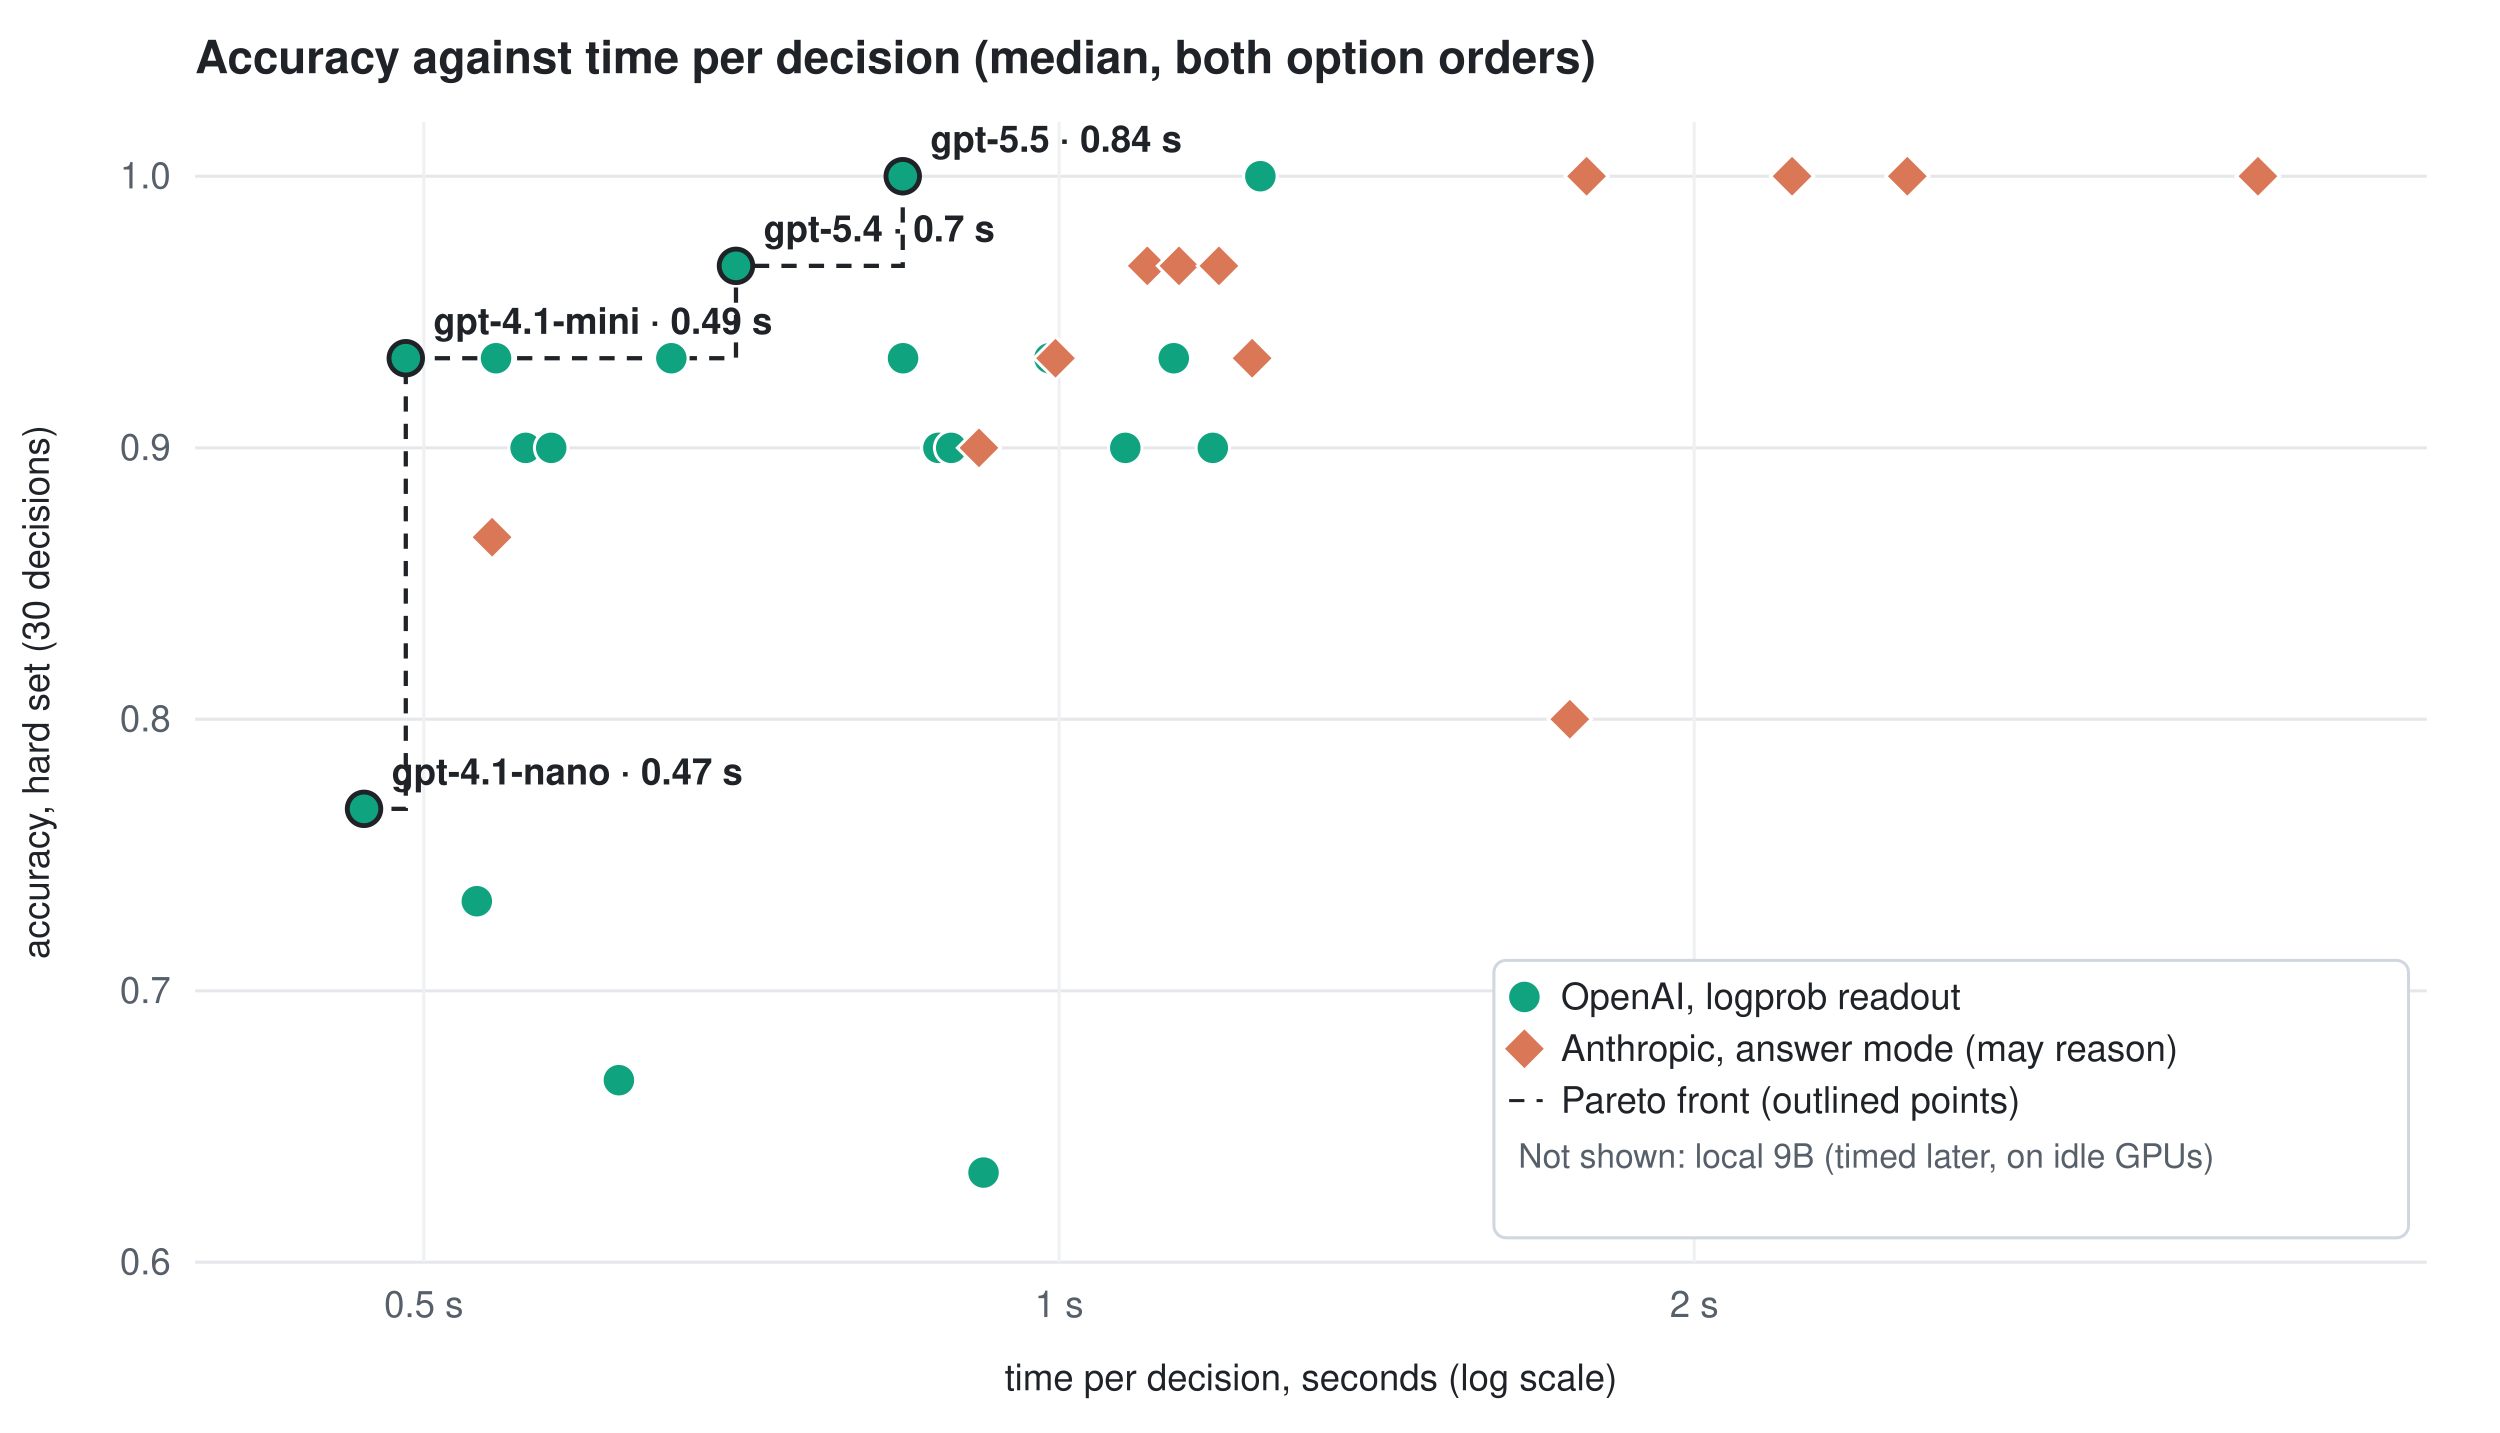
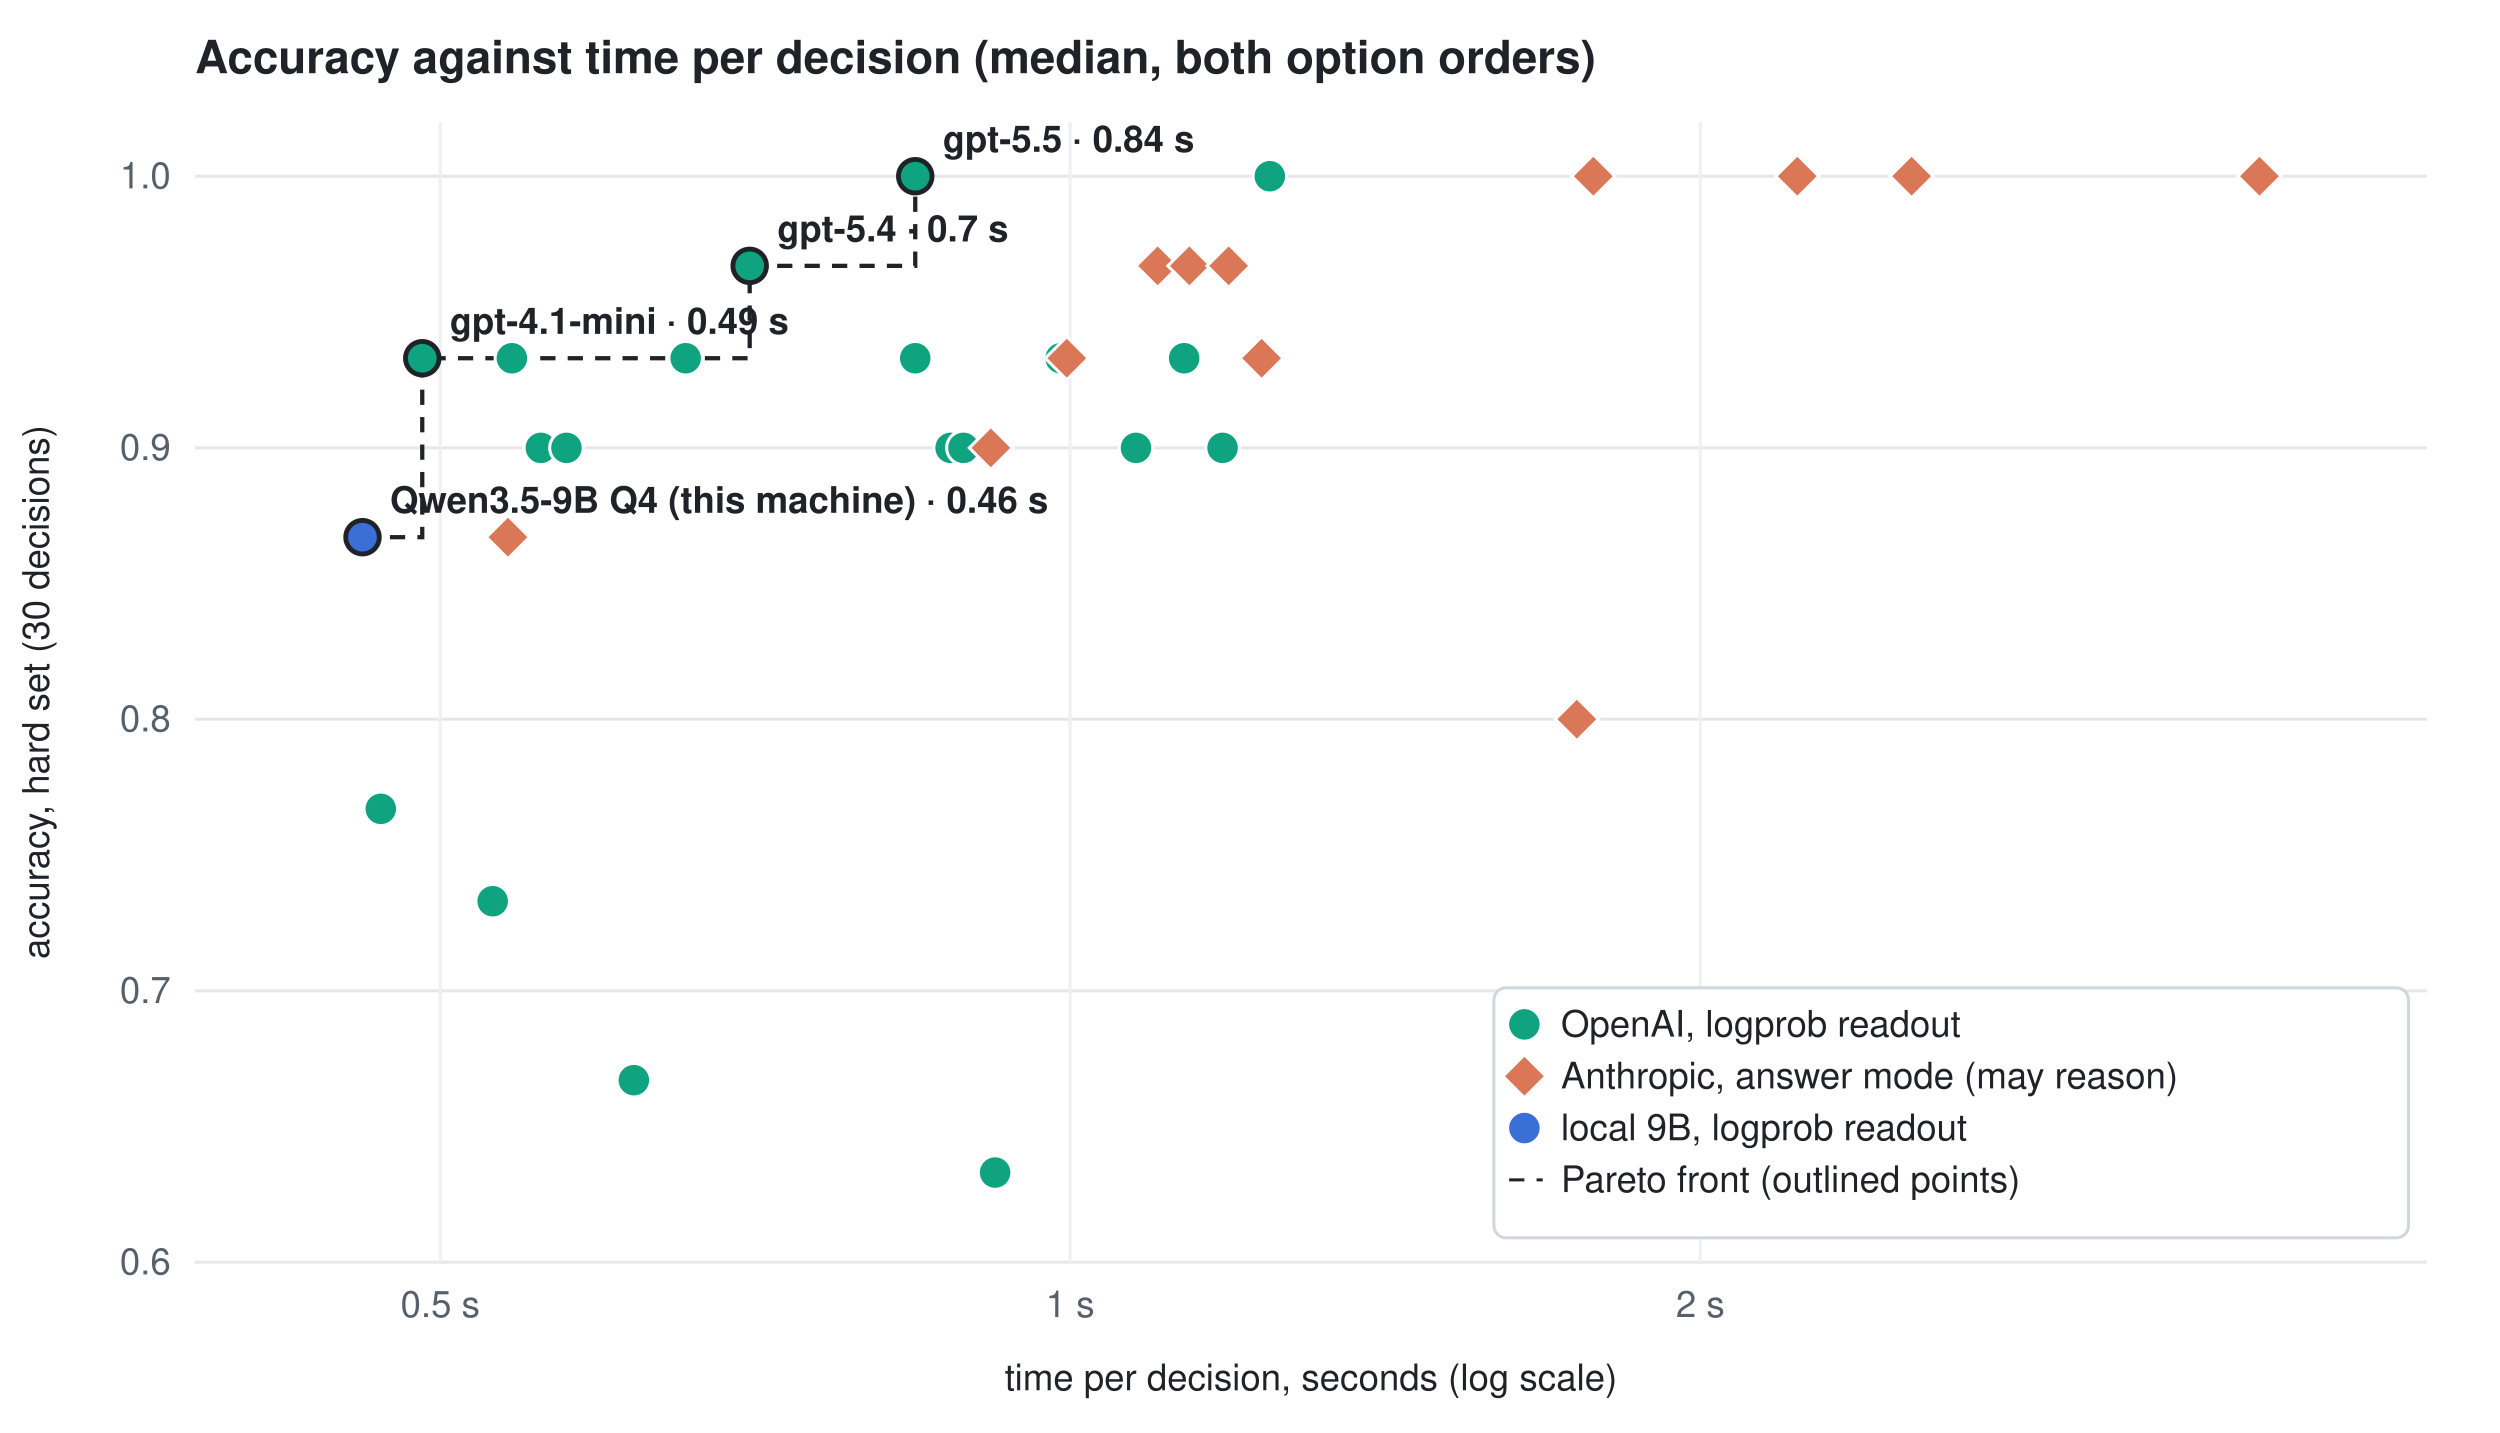
<svg xmlns="http://www.w3.org/2000/svg" width="820" height="470" viewBox="0 0 820 470" font-family="-apple-system, Segoe UI, Helvetica, Arial, sans-serif" font-size="12">
  <rect width="820" height="470" fill="#ffffff" />
  <text x="64" y="24" font-size="15" font-weight="600" fill="#1f2328">Accuracy against time per decision (median, both option orders)</text>
  <line x1="64" x2="796" y1="414.0" y2="414.0" stroke="#e5e7eb" />
  <text x="56" y="418.0" text-anchor="end" fill="#57606a">0.6</text>
  <line x1="64" x2="796" y1="325.0" y2="325.0" stroke="#e5e7eb" />
  <text x="56" y="329.0" text-anchor="end" fill="#57606a">0.7</text>
  <line x1="64" x2="796" y1="235.9" y2="235.9" stroke="#e5e7eb" />
  <text x="56" y="239.9" text-anchor="end" fill="#57606a">0.8</text>
  <line x1="64" x2="796" y1="146.9" y2="146.9" stroke="#e5e7eb" />
  <text x="56" y="150.9" text-anchor="end" fill="#57606a">0.9</text>
  <line x1="64" x2="796" y1="57.8" y2="57.8" stroke="#e5e7eb" />
  <text x="56" y="61.8" text-anchor="end" fill="#57606a">1.0</text>
-   <line x1="139.0" x2="139.0" y1="40" y2="414" stroke="#eef0f2" />
-   <text x="139.0" y="432" text-anchor="middle" fill="#57606a">0.5 s</text>
-   <line x1="347.4" x2="347.4" y1="40" y2="414" stroke="#eef0f2" />
-   <text x="347.4" y="432" text-anchor="middle" fill="#57606a">1 s</text>
-   <line x1="555.7" x2="555.7" y1="40" y2="414" stroke="#eef0f2" />
-   <text x="555.7" y="432" text-anchor="middle" fill="#57606a">2 s</text>
+   <line x1="144.4" x2="144.4" y1="40" y2="414" stroke="#eef0f2" />
+   <text x="144.4" y="432" text-anchor="middle" fill="#57606a">0.5 s</text>
+   <line x1="351.0" x2="351.0" y1="40" y2="414" stroke="#eef0f2" />
+   <text x="351.0" y="432" text-anchor="middle" fill="#57606a">1 s</text>
+   <line x1="557.7" x2="557.7" y1="40" y2="414" stroke="#eef0f2" />
+   <text x="557.7" y="432" text-anchor="middle" fill="#57606a">2 s</text>
  <text x="430.0" y="456" text-anchor="middle" fill="#1f2328">time per decision, seconds (log scale)</text>
  <text transform="translate(16,227.0) rotate(-90)" text-anchor="middle" fill="#1f2328">accuracy, hard set (30 decisions)</text>
-   <path d="M119.4,265.3 L133.1,265.3 L133.1,117.5 L241.4,117.5 L241.4,87.2 L296.1,87.2 L296.1,57.8" fill="none" stroke="#1f2328" stroke-width="1.4" stroke-dasharray="5 4" />
-   <circle cx="413.4" cy="57.8" r="5.5" fill="#10a37f" stroke="#ffffff" stroke-width="1" />
-   <rect x="515.4" y="52.8" width="10" height="10" transform="rotate(45 520.4 57.8)" fill="#d97757" stroke="#ffffff" stroke-width="1" />
-   <rect x="582.8" y="52.8" width="10" height="10" transform="rotate(45 587.8 57.8)" fill="#d97757" stroke="#ffffff" stroke-width="1" />
-   <rect x="620.6" y="52.8" width="10" height="10" transform="rotate(45 625.6 57.8)" fill="#d97757" stroke="#ffffff" stroke-width="1" />
-   <rect x="735.6" y="52.8" width="10" height="10" transform="rotate(45 740.6 57.8)" fill="#d97757" stroke="#ffffff" stroke-width="1" />
-   <rect x="371.3" y="82.2" width="10" height="10" transform="rotate(45 376.3 87.2)" fill="#d97757" stroke="#ffffff" stroke-width="1" />
-   <rect x="381.7" y="82.2" width="10" height="10" transform="rotate(45 386.7 87.2)" fill="#d97757" stroke="#ffffff" stroke-width="1" />
-   <rect x="394.8" y="82.2" width="10" height="10" transform="rotate(45 399.8 87.2)" fill="#d97757" stroke="#ffffff" stroke-width="1" />
-   <circle cx="162.7" cy="117.5" r="5.5" fill="#10a37f" stroke="#ffffff" stroke-width="1" />
-   <circle cx="220.2" cy="117.5" r="5.5" fill="#10a37f" stroke="#ffffff" stroke-width="1" />
-   <circle cx="296.2" cy="117.5" r="5.5" fill="#10a37f" stroke="#ffffff" stroke-width="1" />
-   <circle cx="344.2" cy="117.5" r="5.5" fill="#10a37f" stroke="#ffffff" stroke-width="1" />
-   <rect x="341.2" y="112.5" width="10" height="10" transform="rotate(45 346.2 117.5)" fill="#d97757" stroke="#ffffff" stroke-width="1" />
-   <circle cx="385.0" cy="117.5" r="5.5" fill="#10a37f" stroke="#ffffff" stroke-width="1" />
-   <rect x="405.7" y="112.5" width="10" height="10" transform="rotate(45 410.7 117.5)" fill="#d97757" stroke="#ffffff" stroke-width="1" />
-   <circle cx="172.4" cy="146.9" r="5.5" fill="#10a37f" stroke="#ffffff" stroke-width="1" />
-   <circle cx="180.8" cy="146.9" r="5.5" fill="#10a37f" stroke="#ffffff" stroke-width="1" />
-   <circle cx="307.8" cy="146.9" r="5.5" fill="#10a37f" stroke="#ffffff" stroke-width="1" />
-   <circle cx="312.0" cy="146.9" r="5.5" fill="#10a37f" stroke="#ffffff" stroke-width="1" />
-   <rect x="316.1" y="141.9" width="10" height="10" transform="rotate(45 321.1 146.9)" fill="#d97757" stroke="#ffffff" stroke-width="1" />
-   <circle cx="369.1" cy="146.9" r="5.5" fill="#10a37f" stroke="#ffffff" stroke-width="1" />
-   <circle cx="397.8" cy="146.9" r="5.5" fill="#10a37f" stroke="#ffffff" stroke-width="1" />
-   <rect x="156.4" y="171.2" width="10" height="10" transform="rotate(45 161.4 176.2)" fill="#d97757" stroke="#ffffff" stroke-width="1" />
-   <rect x="509.9" y="230.9" width="10" height="10" transform="rotate(45 514.9 235.9)" fill="#d97757" stroke="#ffffff" stroke-width="1" />
-   <circle cx="156.4" cy="295.6" r="5.5" fill="#10a37f" stroke="#ffffff" stroke-width="1" />
-   <circle cx="203.0" cy="354.3" r="5.5" fill="#10a37f" stroke="#ffffff" stroke-width="1" />
-   <circle cx="322.6" cy="384.6" r="5.5" fill="#10a37f" stroke="#ffffff" stroke-width="1" />
-   <circle cx="296.1" cy="57.8" r="5.5" fill="#10a37f" stroke="#1f2328" stroke-width="1.6" />
-   <circle cx="241.4" cy="87.2" r="5.5" fill="#10a37f" stroke="#1f2328" stroke-width="1.6" />
-   <circle cx="133.1" cy="117.5" r="5.5" fill="#10a37f" stroke="#1f2328" stroke-width="1.6" />
-   <circle cx="119.4" cy="265.3" r="5.5" fill="#10a37f" stroke="#1f2328" stroke-width="1.6" />
-   <text x="128.4" y="257.3" text-anchor="start" fill="#1f2328" font-weight="600">gpt-4.1-nano · 0.47 s</text>
-   <text x="142.1" y="109.5" text-anchor="start" fill="#1f2328" font-weight="600">gpt-4.1-mini · 0.49 s</text>
-   <text x="250.4" y="79.2" text-anchor="start" fill="#1f2328" font-weight="600">gpt-5.4 · 0.7 s</text>
-   <text x="305.1" y="49.8" text-anchor="start" fill="#1f2328" font-weight="600">gpt-5.5 · 0.84 s</text>
-   <rect x="490" y="315" width="300" height="91" fill="#ffffff" stroke="#d0d7de" rx="4" />
-   <circle cx="500" cy="327" r="5" fill="#10a37f" />
-   <text x="512" y="331" fill="#1f2328">OpenAI, logprob readout</text>
-   <rect x="495.5" y="339.5" width="9" height="9" transform="rotate(45 500 344)" fill="#d97757" />
-   <text x="512" y="348" fill="#1f2328">Anthropic, answer mode (may reason)</text>
-   <path d="M495,361 L506,361" stroke="#1f2328" stroke-dasharray="5 4" />
-   <text x="512" y="365" fill="#1f2328">Pareto front (outlined points)</text>
-   <text x="498" y="383" fill="#57606a" font-size="11">Not shown: local 9B (timed later, on idle GPUs)</text>
+   <path d="M118.9,176.2 L138.5,176.2 L138.5,117.5 L245.9,117.5 L245.9,87.2 L300.2,87.2 L300.2,57.8" fill="none" stroke="#1f2328" stroke-width="1.4" stroke-dasharray="5 4" />
+   <circle cx="416.5" cy="57.8" r="5.5" fill="#10a37f" stroke="#ffffff" stroke-width="1" />
+   <rect x="517.6" y="52.8" width="10" height="10" transform="rotate(45 522.6 57.8)" fill="#d97757" stroke="#ffffff" stroke-width="1" />
+   <rect x="584.5" y="52.8" width="10" height="10" transform="rotate(45 589.5 57.8)" fill="#d97757" stroke="#ffffff" stroke-width="1" />
+   <rect x="622.0" y="52.8" width="10" height="10" transform="rotate(45 627.0 57.8)" fill="#d97757" stroke="#ffffff" stroke-width="1" />
+   <rect x="736.1" y="52.8" width="10" height="10" transform="rotate(45 741.1 57.8)" fill="#d97757" stroke="#ffffff" stroke-width="1" />
+   <rect x="374.7" y="82.2" width="10" height="10" transform="rotate(45 379.7 87.2)" fill="#d97757" stroke="#ffffff" stroke-width="1" />
+   <rect x="385.1" y="82.2" width="10" height="10" transform="rotate(45 390.1 87.2)" fill="#d97757" stroke="#ffffff" stroke-width="1" />
+   <rect x="398.0" y="82.2" width="10" height="10" transform="rotate(45 403.0 87.2)" fill="#d97757" stroke="#ffffff" stroke-width="1" />
+   <circle cx="167.9" cy="117.5" r="5.5" fill="#10a37f" stroke="#ffffff" stroke-width="1" />
+   <circle cx="224.9" cy="117.5" r="5.5" fill="#10a37f" stroke="#ffffff" stroke-width="1" />
+   <circle cx="300.2" cy="117.5" r="5.5" fill="#10a37f" stroke="#ffffff" stroke-width="1" />
+   <circle cx="347.9" cy="117.5" r="5.5" fill="#10a37f" stroke="#ffffff" stroke-width="1" />
+   <rect x="344.9" y="112.5" width="10" height="10" transform="rotate(45 349.9 117.5)" fill="#d97757" stroke="#ffffff" stroke-width="1" />
+   <circle cx="388.4" cy="117.5" r="5.5" fill="#10a37f" stroke="#ffffff" stroke-width="1" />
+   <rect x="408.8" y="112.5" width="10" height="10" transform="rotate(45 413.8 117.5)" fill="#d97757" stroke="#ffffff" stroke-width="1" />
+   <circle cx="177.4" cy="146.9" r="5.5" fill="#10a37f" stroke="#ffffff" stroke-width="1" />
+   <circle cx="185.8" cy="146.9" r="5.5" fill="#10a37f" stroke="#ffffff" stroke-width="1" />
+   <circle cx="311.8" cy="146.9" r="5.5" fill="#10a37f" stroke="#ffffff" stroke-width="1" />
+   <circle cx="316.0" cy="146.9" r="5.5" fill="#10a37f" stroke="#ffffff" stroke-width="1" />
+   <rect x="320.0" y="141.9" width="10" height="10" transform="rotate(45 325.0 146.9)" fill="#d97757" stroke="#ffffff" stroke-width="1" />
+   <circle cx="372.6" cy="146.9" r="5.5" fill="#10a37f" stroke="#ffffff" stroke-width="1" />
+   <circle cx="401.0" cy="146.9" r="5.5" fill="#10a37f" stroke="#ffffff" stroke-width="1" />
+   <rect x="161.6" y="171.2" width="10" height="10" transform="rotate(45 166.6 176.2)" fill="#d97757" stroke="#ffffff" stroke-width="1" />
+   <rect x="512.2" y="230.9" width="10" height="10" transform="rotate(45 517.2 235.9)" fill="#d97757" stroke="#ffffff" stroke-width="1" />
+   <circle cx="124.9" cy="265.3" r="5.5" fill="#10a37f" stroke="#ffffff" stroke-width="1" />
+   <circle cx="161.6" cy="295.6" r="5.5" fill="#10a37f" stroke="#ffffff" stroke-width="1" />
+   <circle cx="207.9" cy="354.3" r="5.5" fill="#10a37f" stroke="#ffffff" stroke-width="1" />
+   <circle cx="326.4" cy="384.6" r="5.5" fill="#10a37f" stroke="#ffffff" stroke-width="1" />
+   <circle cx="300.2" cy="57.8" r="5.5" fill="#10a37f" stroke="#1f2328" stroke-width="1.6" />
+   <circle cx="245.9" cy="87.2" r="5.5" fill="#10a37f" stroke="#1f2328" stroke-width="1.6" />
+   <circle cx="138.5" cy="117.5" r="5.5" fill="#10a37f" stroke="#1f2328" stroke-width="1.6" />
+   <circle cx="118.9" cy="176.2" r="5.5" fill="#3b6fd8" stroke="#1f2328" stroke-width="1.6" />
+   <text x="127.9" y="168.2" text-anchor="start" fill="#1f2328" font-weight="600">Qwen3.5-9B Q4 (this machine) · 0.46 s</text>
+   <text x="147.5" y="109.5" text-anchor="start" fill="#1f2328" font-weight="600">gpt-4.1-mini · 0.49 s</text>
+   <text x="254.9" y="79.2" text-anchor="start" fill="#1f2328" font-weight="600">gpt-5.4 · 0.7 s</text>
+   <text x="309.2" y="49.8" text-anchor="start" fill="#1f2328" font-weight="600">gpt-5.5 · 0.84 s</text>
+   <rect x="490" y="324" width="300" height="82" fill="#ffffff" stroke="#d0d7de" rx="4" />
+   <circle cx="500" cy="336" r="5" fill="#10a37f" />
+   <text x="512" y="340" fill="#1f2328">OpenAI, logprob readout</text>
+   <rect x="495.5" y="348.5" width="9" height="9" transform="rotate(45 500 353)" fill="#d97757" />
+   <text x="512" y="357" fill="#1f2328">Anthropic, answer mode (may reason)</text>
+   <circle cx="500" cy="370" r="5" fill="#3b6fd8" />
+   <text x="512" y="374" fill="#1f2328">local 9B, logprob readout</text>
+   <path d="M495,387 L506,387" stroke="#1f2328" stroke-dasharray="5 4" />
+   <text x="512" y="391" fill="#1f2328">Pareto front (outlined points)</text>
</svg>
